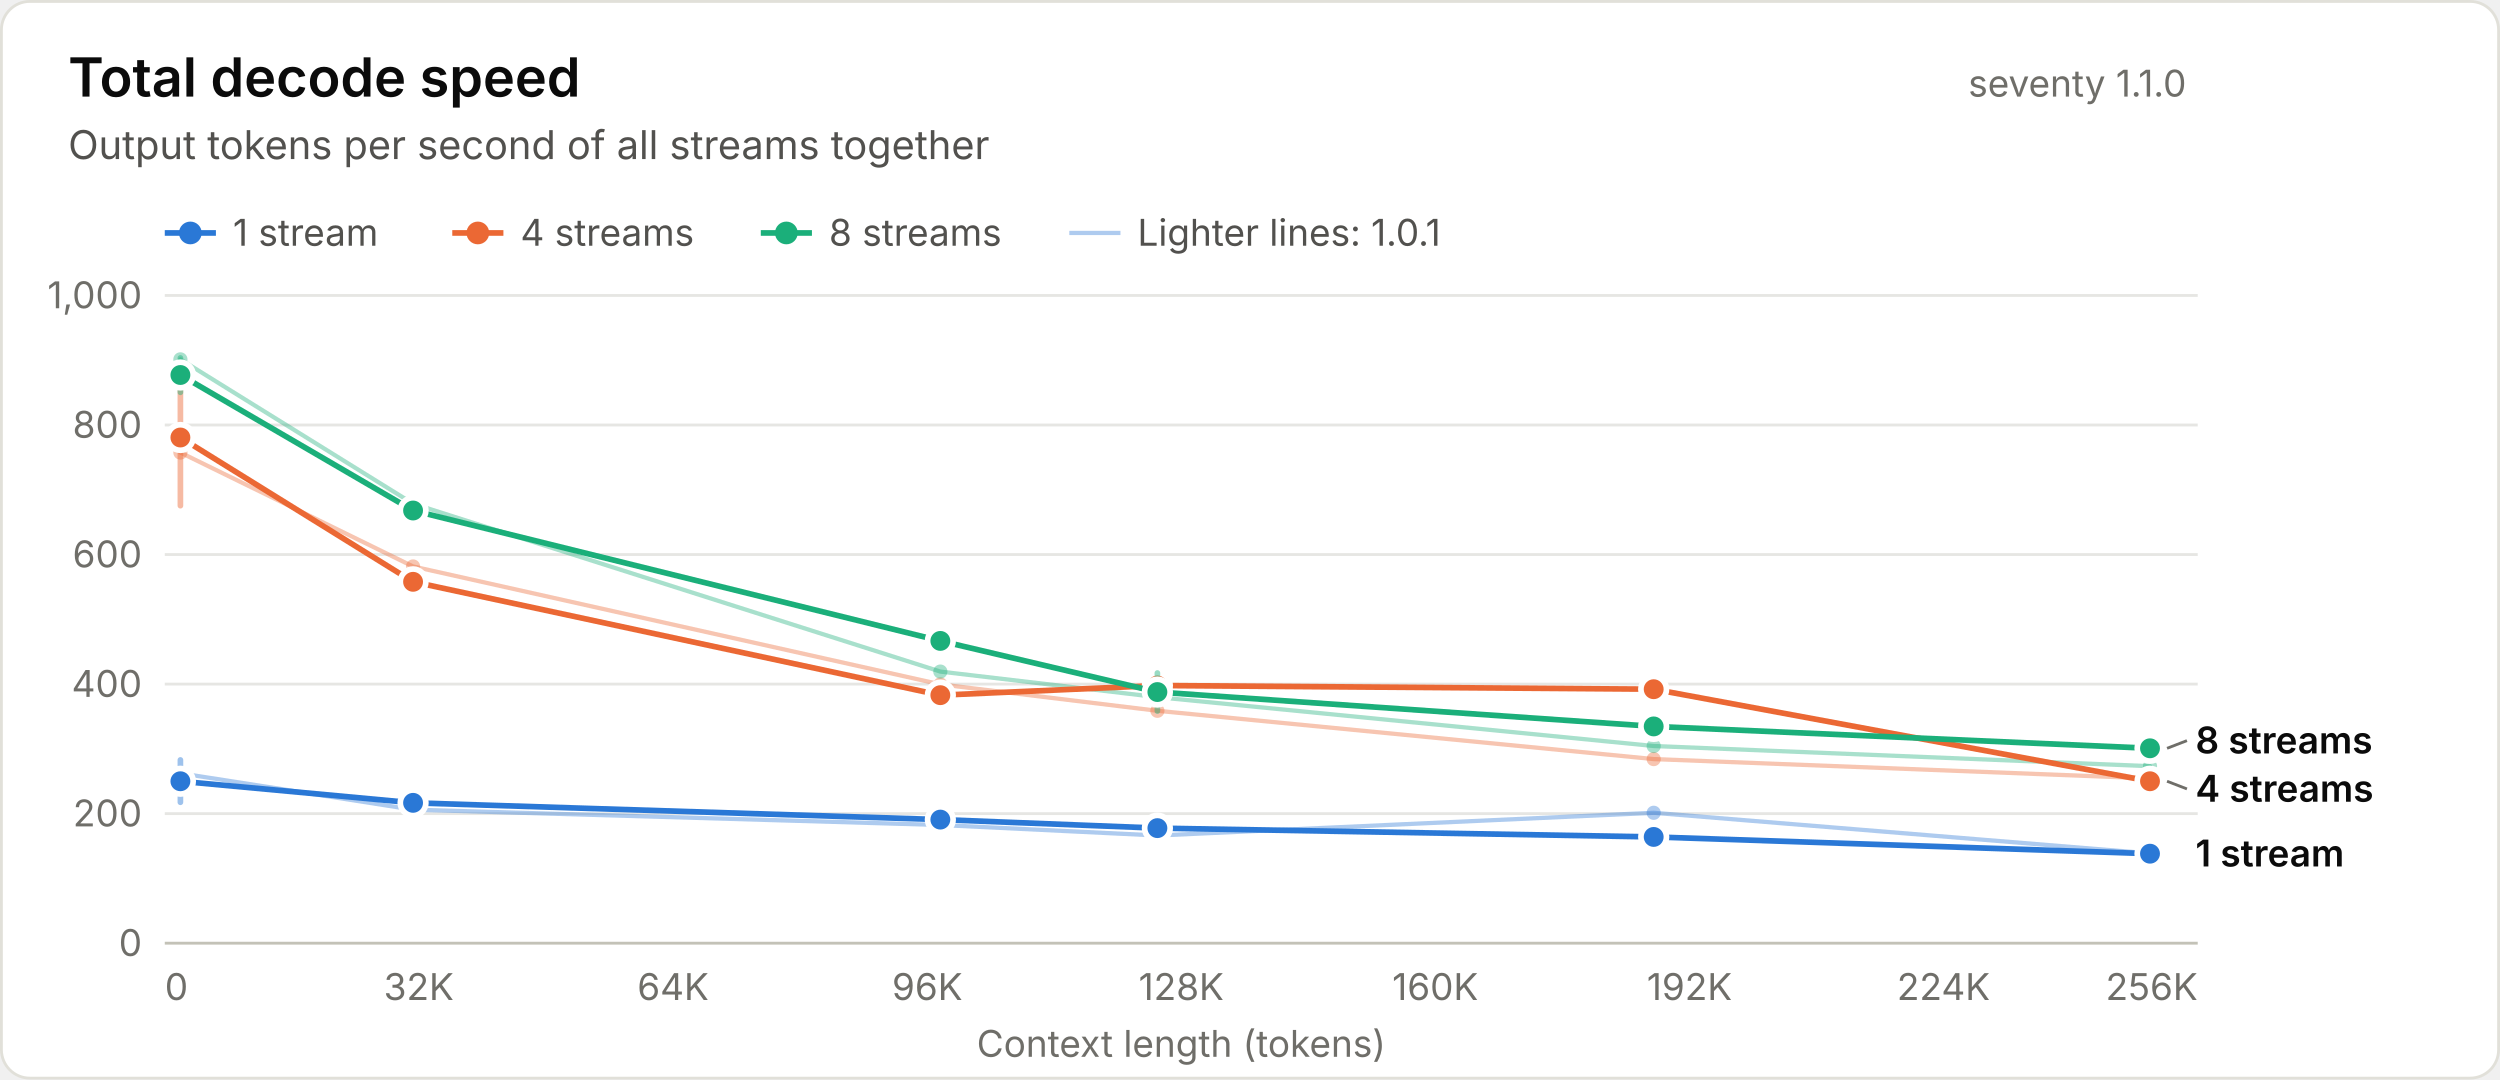
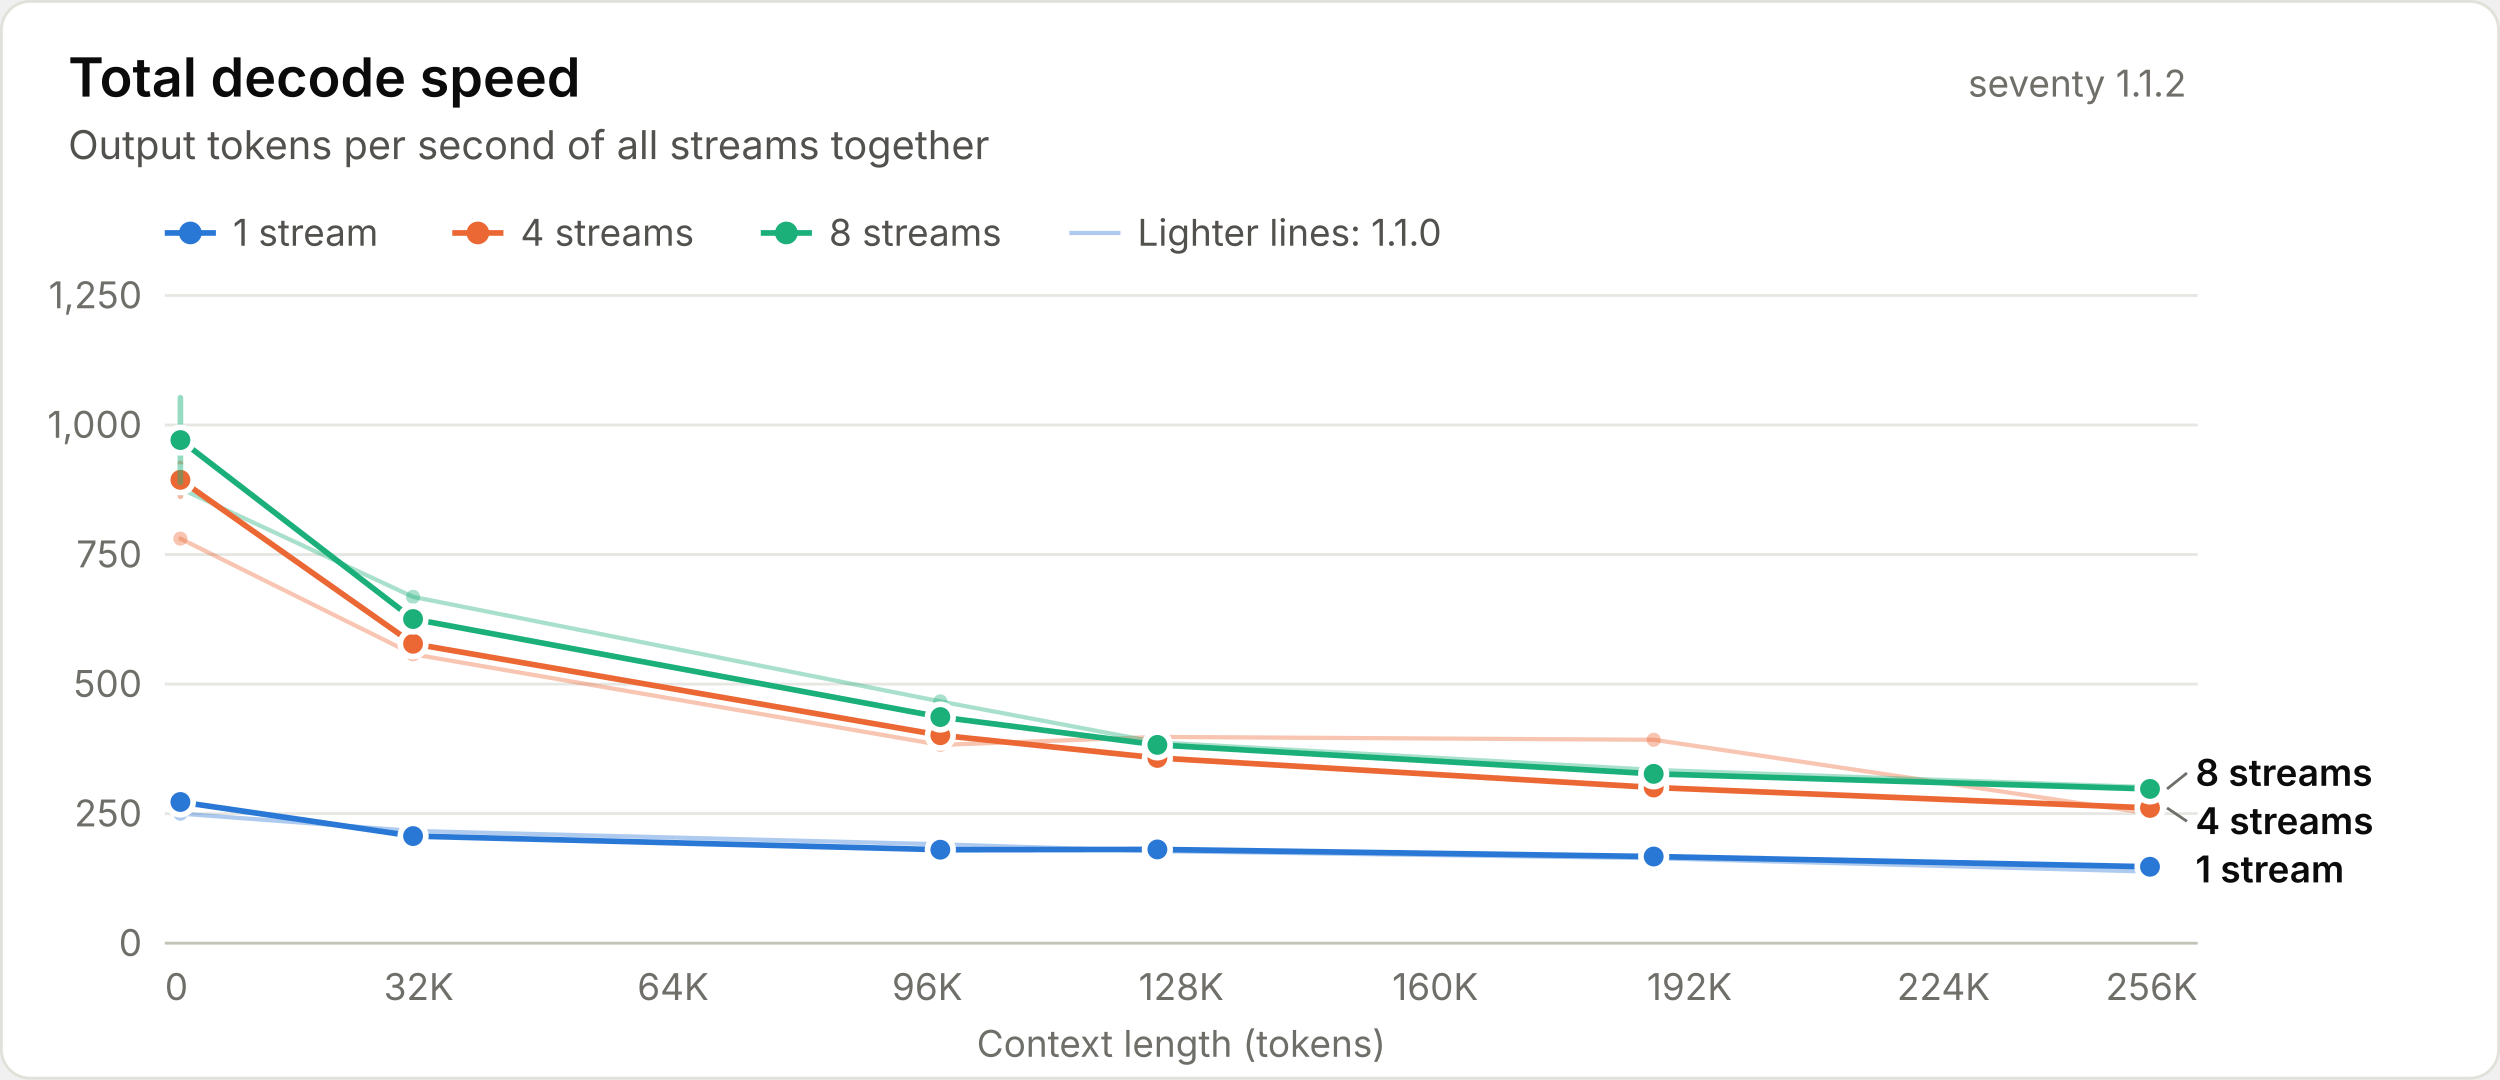
<svg xmlns="http://www.w3.org/2000/svg" viewBox="0 0 880 380" width="880" height="380" font-family="Inter, system-ui, -apple-system, 'Segoe UI', Helvetica, Arial, sans-serif" role="img" aria-label="Total decode speed">
  <rect x="0.5" y="0.5" width="879" height="379" rx="10" fill="#ffffff" stroke="#e1e0d9" />
  <text x="24.0" y="34.0" font-size="19" font-weight="600" fill="#0b0b0b" text-anchor="start">Total decode speed</text>
  <text x="24.0" y="56.0" font-size="14" font-weight="400" fill="#52514e" text-anchor="start">Output tokens per second of all streams together</text>
-   <text x="769.6" y="34.0" font-size="13" font-weight="400" fill="#6f6e69" text-anchor="end">seventy 1.1.0</text>
+   <text x="769.6" y="34.0" font-size="13" font-weight="400" fill="#6f6e69" text-anchor="end">seventy 1.1.2</text>
  <line x1="58" x2="773.6" y1="332.0" y2="332.0" stroke="#c3c2b7" stroke-width="1" />
  <text x="50.0" y="336.5" font-size="13" font-weight="400" fill="#6f6e69" text-anchor="end">0</text>
  <line x1="58" x2="773.6" y1="286.4" y2="286.4" stroke="#e6e6e3" stroke-width="1" />
-   <text x="50.0" y="290.9" font-size="13" font-weight="400" fill="#6f6e69" text-anchor="end">200</text>
+   <text x="50.0" y="290.9" font-size="13" font-weight="400" fill="#6f6e69" text-anchor="end">250</text>
  <line x1="58" x2="773.6" y1="240.8" y2="240.8" stroke="#e6e6e3" stroke-width="1" />
-   <text x="50.0" y="245.3" font-size="13" font-weight="400" fill="#6f6e69" text-anchor="end">400</text>
+   <text x="50.0" y="245.3" font-size="13" font-weight="400" fill="#6f6e69" text-anchor="end">500</text>
  <line x1="58" x2="773.6" y1="195.2" y2="195.2" stroke="#e6e6e3" stroke-width="1" />
-   <text x="50.0" y="199.7" font-size="13" font-weight="400" fill="#6f6e69" text-anchor="end">600</text>
+   <text x="50.0" y="199.7" font-size="13" font-weight="400" fill="#6f6e69" text-anchor="end">750</text>
  <line x1="58" x2="773.6" y1="149.6" y2="149.6" stroke="#e6e6e3" stroke-width="1" />
-   <text x="50.0" y="154.1" font-size="13" font-weight="400" fill="#6f6e69" text-anchor="end">800</text>
+   <text x="50.0" y="154.1" font-size="13" font-weight="400" fill="#6f6e69" text-anchor="end">1,000</text>
  <line x1="58" x2="773.6" y1="104.0" y2="104.0" stroke="#e6e6e3" stroke-width="1" />
-   <text x="50.0" y="108.5" font-size="13" font-weight="400" fill="#6f6e69" text-anchor="end">1,000</text>
+   <text x="50.0" y="108.5" font-size="13" font-weight="400" fill="#6f6e69" text-anchor="end">1,250</text>
  <text x="58.0" y="352.0" font-size="13" font-weight="400" fill="#6f6e69" text-anchor="start">0</text>
  <text x="147.4" y="352.0" font-size="13" font-weight="400" fill="#6f6e69" text-anchor="middle">32K</text>
  <text x="236.9" y="352.0" font-size="13" font-weight="400" fill="#6f6e69" text-anchor="middle">64K</text>
  <text x="326.4" y="352.0" font-size="13" font-weight="400" fill="#6f6e69" text-anchor="middle">96K</text>
  <text x="415.8" y="352.0" font-size="13" font-weight="400" fill="#6f6e69" text-anchor="middle">128K</text>
  <text x="505.2" y="352.0" font-size="13" font-weight="400" fill="#6f6e69" text-anchor="middle">160K</text>
  <text x="594.7" y="352.0" font-size="13" font-weight="400" fill="#6f6e69" text-anchor="middle">192K</text>
  <text x="684.1" y="352.0" font-size="13" font-weight="400" fill="#6f6e69" text-anchor="middle">224K</text>
  <text x="773.6" y="352.0" font-size="13" font-weight="400" fill="#6f6e69" text-anchor="end">256K</text>
  <text x="415.8" y="372.0" font-size="13" font-weight="400" fill="#6f6e69" text-anchor="middle">Context length (tokens)</text>
-   <polyline points="63.5,272.2 145.4,285.0 331.0,290.4 407.4,294.1 582.1,286.1 756.8,300.4" fill="none" stroke="#2a78d6" stroke-opacity="0.38" stroke-width="1.5" stroke-linejoin="round" stroke-linecap="round" />
-   <circle cx="63.5" cy="272.2" r="2.5" fill="#2a78d6" fill-opacity="0.38" />
-   <circle cx="145.4" cy="285.0" r="2.5" fill="#2a78d6" fill-opacity="0.38" />
-   <circle cx="331.0" cy="290.4" r="2.5" fill="#2a78d6" fill-opacity="0.38" />
-   <circle cx="407.4" cy="294.1" r="2.5" fill="#2a78d6" fill-opacity="0.38" />
-   <circle cx="582.1" cy="286.1" r="2.5" fill="#2a78d6" fill-opacity="0.38" />
-   <circle cx="756.8" cy="300.4" r="2.5" fill="#2a78d6" fill-opacity="0.38" />
-   <polyline points="63.5,159.3 145.4,199.4 331.0,240.9 407.4,250.2 582.1,267.2 756.8,274.0" fill="none" stroke="#eb6834" stroke-opacity="0.38" stroke-width="1.5" stroke-linejoin="round" stroke-linecap="round" />
-   <circle cx="63.5" cy="159.3" r="2.5" fill="#eb6834" fill-opacity="0.38" />
-   <circle cx="145.4" cy="199.4" r="2.5" fill="#eb6834" fill-opacity="0.38" />
-   <circle cx="331.0" cy="240.9" r="2.5" fill="#eb6834" fill-opacity="0.38" />
-   <circle cx="407.4" cy="250.2" r="2.5" fill="#eb6834" fill-opacity="0.38" />
-   <circle cx="582.1" cy="267.2" r="2.5" fill="#eb6834" fill-opacity="0.38" />
-   <circle cx="756.8" cy="274.0" r="2.5" fill="#eb6834" fill-opacity="0.38" />
-   <polyline points="63.5,126.5 145.4,177.3 331.0,236.4 407.4,245.4 582.1,262.6 756.8,269.7" fill="none" stroke="#1baf7a" stroke-opacity="0.38" stroke-width="1.5" stroke-linejoin="round" stroke-linecap="round" />
-   <circle cx="63.5" cy="126.5" r="2.5" fill="#1baf7a" fill-opacity="0.38" />
-   <circle cx="145.4" cy="177.3" r="2.5" fill="#1baf7a" fill-opacity="0.38" />
-   <circle cx="331.0" cy="236.4" r="2.5" fill="#1baf7a" fill-opacity="0.38" />
-   <circle cx="407.4" cy="245.4" r="2.5" fill="#1baf7a" fill-opacity="0.38" />
-   <circle cx="582.1" cy="262.6" r="2.5" fill="#1baf7a" fill-opacity="0.38" />
-   <circle cx="756.8" cy="269.7" r="2.5" fill="#1baf7a" fill-opacity="0.38" />
-   <polyline points="63.5,275.0 145.4,282.6 331.0,288.5 407.4,291.5 582.1,294.6 756.8,300.5" fill="none" stroke="#2a78d6" stroke-width="2" stroke-linejoin="round" stroke-linecap="round" />
-   <line x1="63.5" x2="63.5" y1="282.4" y2="267.5" stroke="#2a78d6" stroke-opacity="0.45" stroke-width="2" stroke-linecap="round" />
-   <circle cx="63.5" cy="275.0" r="4.5" fill="#2a78d6" stroke="#ffffff" stroke-width="2" />
-   <line x1="145.4" x2="145.4" y1="283.3" y2="281.9" stroke="#2a78d6" stroke-opacity="0.45" stroke-width="2" stroke-linecap="round" />
-   <circle cx="145.4" cy="282.6" r="4.5" fill="#2a78d6" stroke="#ffffff" stroke-width="2" />
-   <line x1="331.0" x2="331.0" y1="289.8" y2="287.3" stroke="#2a78d6" stroke-opacity="0.45" stroke-width="2" stroke-linecap="round" />
-   <circle cx="331.0" cy="288.5" r="4.5" fill="#2a78d6" stroke="#ffffff" stroke-width="2" />
-   <line x1="407.4" x2="407.4" y1="295.2" y2="287.8" stroke="#2a78d6" stroke-opacity="0.45" stroke-width="2" stroke-linecap="round" />
-   <circle cx="407.4" cy="291.5" r="4.5" fill="#2a78d6" stroke="#ffffff" stroke-width="2" />
-   <line x1="582.1" x2="582.1" y1="295.5" y2="293.7" stroke="#2a78d6" stroke-opacity="0.45" stroke-width="2" stroke-linecap="round" />
-   <circle cx="582.1" cy="294.6" r="4.5" fill="#2a78d6" stroke="#ffffff" stroke-width="2" />
-   <line x1="756.8" x2="756.8" y1="301.2" y2="299.8" stroke="#2a78d6" stroke-opacity="0.45" stroke-width="2" stroke-linecap="round" />
-   <circle cx="756.8" cy="300.5" r="4.5" fill="#2a78d6" stroke="#ffffff" stroke-width="2" />
-   <polyline points="63.5,154.0 145.4,204.8 331.0,244.7 407.4,241.3 582.1,242.6 756.8,275.0" fill="none" stroke="#eb6834" stroke-width="2" stroke-linejoin="round" stroke-linecap="round" />
-   <line x1="63.5" x2="63.5" y1="178.0" y2="129.9" stroke="#eb6834" stroke-opacity="0.45" stroke-width="2" stroke-linecap="round" />
-   <circle cx="63.5" cy="154.0" r="4.5" fill="#eb6834" stroke="#ffffff" stroke-width="2" />
-   <line x1="145.4" x2="145.4" y1="208.9" y2="200.8" stroke="#eb6834" stroke-opacity="0.45" stroke-width="2" stroke-linecap="round" />
-   <circle cx="145.4" cy="204.8" r="4.5" fill="#eb6834" stroke="#ffffff" stroke-width="2" />
-   <line x1="331.0" x2="331.0" y1="247.5" y2="241.9" stroke="#eb6834" stroke-opacity="0.45" stroke-width="2" stroke-linecap="round" />
-   <circle cx="331.0" cy="244.7" r="4.5" fill="#eb6834" stroke="#ffffff" stroke-width="2" />
-   <line x1="407.4" x2="407.4" y1="243.9" y2="238.6" stroke="#eb6834" stroke-opacity="0.45" stroke-width="2" stroke-linecap="round" />
-   <circle cx="407.4" cy="241.3" r="4.5" fill="#eb6834" stroke="#ffffff" stroke-width="2" />
-   <line x1="582.1" x2="582.1" y1="245.8" y2="239.3" stroke="#eb6834" stroke-opacity="0.45" stroke-width="2" stroke-linecap="round" />
-   <circle cx="582.1" cy="242.6" r="4.5" fill="#eb6834" stroke="#ffffff" stroke-width="2" />
-   <line x1="756.8" x2="756.8" y1="276.0" y2="274.1" stroke="#eb6834" stroke-opacity="0.45" stroke-width="2" stroke-linecap="round" />
-   <circle cx="756.8" cy="275.0" r="4.5" fill="#eb6834" stroke="#ffffff" stroke-width="2" />
-   <polyline points="63.5,132.0 145.4,179.7 331.0,225.6 407.4,243.6 582.1,255.7 756.8,263.4" fill="none" stroke="#1baf7a" stroke-width="2" stroke-linejoin="round" stroke-linecap="round" />
-   <line x1="63.5" x2="63.5" y1="138.1" y2="126.0" stroke="#1baf7a" stroke-opacity="0.45" stroke-width="2" stroke-linecap="round" />
-   <circle cx="63.5" cy="132.0" r="4.5" fill="#1baf7a" stroke="#ffffff" stroke-width="2" />
-   <line x1="145.4" x2="145.4" y1="183.5" y2="175.8" stroke="#1baf7a" stroke-opacity="0.45" stroke-width="2" stroke-linecap="round" />
-   <circle cx="145.4" cy="179.7" r="4.5" fill="#1baf7a" stroke="#ffffff" stroke-width="2" />
-   <circle cx="331.0" cy="225.6" r="4.5" fill="#1baf7a" stroke="#ffffff" stroke-width="2" />
-   <line x1="407.4" x2="407.4" y1="250.3" y2="236.9" stroke="#1baf7a" stroke-opacity="0.45" stroke-width="2" stroke-linecap="round" />
-   <circle cx="407.4" cy="243.6" r="4.5" fill="#1baf7a" stroke="#ffffff" stroke-width="2" />
-   <line x1="582.1" x2="582.1" y1="256.6" y2="254.8" stroke="#1baf7a" stroke-opacity="0.45" stroke-width="2" stroke-linecap="round" />
-   <circle cx="582.1" cy="255.7" r="4.5" fill="#1baf7a" stroke="#ffffff" stroke-width="2" />
-   <line x1="756.8" x2="756.8" y1="265.1" y2="261.8" stroke="#1baf7a" stroke-opacity="0.45" stroke-width="2" stroke-linecap="round" />
-   <circle cx="756.8" cy="263.4" r="4.5" fill="#1baf7a" stroke="#ffffff" stroke-width="2" />
-   <line x1="762.8" y1="263.4" x2="769.8" y2="260.7" stroke="#6f6e69" stroke-width="1" />
-   <text x="772.8" y="265.2" font-size="13" font-weight="600" fill="#0b0b0b" text-anchor="start" paint-order="stroke" stroke="#ffffff" stroke-width="4" stroke-linejoin="round">8 streams</text>
-   <line x1="762.8" y1="275.0" x2="769.8" y2="277.7" stroke="#6f6e69" stroke-width="1" />
-   <text x="772.8" y="282.2" font-size="13" font-weight="600" fill="#0b0b0b" text-anchor="start" paint-order="stroke" stroke="#ffffff" stroke-width="4" stroke-linejoin="round">4 streams</text>
-   <text x="772.8" y="305.0" font-size="13" font-weight="600" fill="#0b0b0b" text-anchor="start" paint-order="stroke" stroke="#ffffff" stroke-width="4" stroke-linejoin="round">1 stream</text>
+   <polyline points="63.5,286.4 145.4,292.5 331.0,297.2 407.4,299.6 582.1,302.1 756.8,306.8" fill="none" stroke="#2a78d6" stroke-opacity="0.38" stroke-width="1.5" stroke-linejoin="round" stroke-linecap="round" />
+   <circle cx="63.5" cy="286.4" r="2.5" fill="#2a78d6" fill-opacity="0.38" />
+   <circle cx="145.4" cy="292.5" r="2.5" fill="#2a78d6" fill-opacity="0.38" />
+   <circle cx="331.0" cy="297.2" r="2.5" fill="#2a78d6" fill-opacity="0.38" />
+   <circle cx="407.4" cy="299.6" r="2.5" fill="#2a78d6" fill-opacity="0.38" />
+   <circle cx="582.1" cy="302.1" r="2.5" fill="#2a78d6" fill-opacity="0.38" />
+   <circle cx="756.8" cy="306.8" r="2.5" fill="#2a78d6" fill-opacity="0.38" />
+   <polyline points="63.5,189.6 145.4,230.3 331.0,262.2 407.4,259.4 582.1,260.4 756.8,286.4" fill="none" stroke="#eb6834" stroke-opacity="0.38" stroke-width="1.5" stroke-linejoin="round" stroke-linecap="round" />
+   <circle cx="63.5" cy="189.6" r="2.5" fill="#eb6834" fill-opacity="0.38" />
+   <circle cx="145.4" cy="230.3" r="2.5" fill="#eb6834" fill-opacity="0.38" />
+   <circle cx="331.0" cy="262.2" r="2.5" fill="#eb6834" fill-opacity="0.38" />
+   <circle cx="407.4" cy="259.4" r="2.5" fill="#eb6834" fill-opacity="0.38" />
+   <circle cx="582.1" cy="260.4" r="2.5" fill="#eb6834" fill-opacity="0.38" />
+   <circle cx="756.8" cy="286.4" r="2.5" fill="#eb6834" fill-opacity="0.38" />
+   <polyline points="63.5,172.0 145.4,210.1 331.0,246.9 407.4,261.3 582.1,271.0 756.8,277.1" fill="none" stroke="#1baf7a" stroke-opacity="0.38" stroke-width="1.5" stroke-linejoin="round" stroke-linecap="round" />
+   <circle cx="63.5" cy="172.0" r="2.5" fill="#1baf7a" fill-opacity="0.38" />
+   <circle cx="145.4" cy="210.1" r="2.5" fill="#1baf7a" fill-opacity="0.38" />
+   <circle cx="331.0" cy="246.9" r="2.5" fill="#1baf7a" fill-opacity="0.38" />
+   <circle cx="407.4" cy="261.3" r="2.5" fill="#1baf7a" fill-opacity="0.38" />
+   <circle cx="582.1" cy="271.0" r="2.5" fill="#1baf7a" fill-opacity="0.38" />
+   <circle cx="756.8" cy="277.1" r="2.5" fill="#1baf7a" fill-opacity="0.38" />
+   <polyline points="63.5,282.3 145.4,294.3 331.0,299.1 407.4,299.0 582.1,301.5 756.8,305.1" fill="none" stroke="#2a78d6" stroke-width="2" stroke-linejoin="round" stroke-linecap="round" />
+   <line x1="63.5" x2="63.5" y1="283.4" y2="281.3" stroke="#2a78d6" stroke-opacity="0.45" stroke-width="2" stroke-linecap="round" />
+   <circle cx="63.5" cy="282.3" r="4.5" fill="#2a78d6" stroke="#ffffff" stroke-width="2" />
+   <circle cx="145.4" cy="294.3" r="4.5" fill="#2a78d6" stroke="#ffffff" stroke-width="2" />
+   <line x1="331.0" x2="331.0" y1="299.9" y2="298.4" stroke="#2a78d6" stroke-opacity="0.45" stroke-width="2" stroke-linecap="round" />
+   <circle cx="331.0" cy="299.1" r="4.5" fill="#2a78d6" stroke="#ffffff" stroke-width="2" />
+   <line x1="407.4" x2="407.4" y1="301.1" y2="296.9" stroke="#2a78d6" stroke-opacity="0.45" stroke-width="2" stroke-linecap="round" />
+   <circle cx="407.4" cy="299.0" r="4.5" fill="#2a78d6" stroke="#ffffff" stroke-width="2" />
+   <line x1="582.1" x2="582.1" y1="302.2" y2="300.9" stroke="#2a78d6" stroke-opacity="0.45" stroke-width="2" stroke-linecap="round" />
+   <circle cx="582.1" cy="301.5" r="4.5" fill="#2a78d6" stroke="#ffffff" stroke-width="2" />
+   <line x1="756.8" x2="756.8" y1="305.9" y2="304.3" stroke="#2a78d6" stroke-opacity="0.45" stroke-width="2" stroke-linecap="round" />
+   <circle cx="756.8" cy="305.1" r="4.5" fill="#2a78d6" stroke="#ffffff" stroke-width="2" />
+   <polyline points="63.5,168.9 145.4,226.6 331.0,258.8 407.4,266.8 582.1,277.2 756.8,284.4" fill="none" stroke="#eb6834" stroke-width="2" stroke-linejoin="round" stroke-linecap="round" />
+   <line x1="63.5" x2="63.5" y1="174.7" y2="163.1" stroke="#eb6834" stroke-opacity="0.45" stroke-width="2" stroke-linecap="round" />
+   <circle cx="63.5" cy="168.9" r="4.5" fill="#eb6834" stroke="#ffffff" stroke-width="2" />
+   <line x1="145.4" x2="145.4" y1="230.1" y2="223.0" stroke="#eb6834" stroke-opacity="0.45" stroke-width="2" stroke-linecap="round" />
+   <circle cx="145.4" cy="226.6" r="4.5" fill="#eb6834" stroke="#ffffff" stroke-width="2" />
+   <line x1="331.0" x2="331.0" y1="261.4" y2="256.2" stroke="#eb6834" stroke-opacity="0.45" stroke-width="2" stroke-linecap="round" />
+   <circle cx="331.0" cy="258.8" r="4.5" fill="#eb6834" stroke="#ffffff" stroke-width="2" />
+   <line x1="407.4" x2="407.4" y1="267.9" y2="265.7" stroke="#eb6834" stroke-opacity="0.45" stroke-width="2" stroke-linecap="round" />
+   <circle cx="407.4" cy="266.8" r="4.5" fill="#eb6834" stroke="#ffffff" stroke-width="2" />
+   <circle cx="582.1" cy="277.2" r="4.5" fill="#eb6834" stroke="#ffffff" stroke-width="2" />
+   <circle cx="756.8" cy="284.4" r="4.5" fill="#eb6834" stroke="#ffffff" stroke-width="2" />
+   <polyline points="63.5,154.9 145.4,217.9 331.0,252.4 407.4,262.2 582.1,272.4 756.8,277.7" fill="none" stroke="#1baf7a" stroke-width="2" stroke-linejoin="round" stroke-linecap="round" />
+   <line x1="63.5" x2="63.5" y1="169.8" y2="140.0" stroke="#1baf7a" stroke-opacity="0.45" stroke-width="2" stroke-linecap="round" />
+   <circle cx="63.5" cy="154.9" r="4.5" fill="#1baf7a" stroke="#ffffff" stroke-width="2" />
+   <line x1="145.4" x2="145.4" y1="220.5" y2="215.4" stroke="#1baf7a" stroke-opacity="0.45" stroke-width="2" stroke-linecap="round" />
+   <circle cx="145.4" cy="217.9" r="4.5" fill="#1baf7a" stroke="#ffffff" stroke-width="2" />
+   <line x1="331.0" x2="331.0" y1="255.5" y2="249.2" stroke="#1baf7a" stroke-opacity="0.45" stroke-width="2" stroke-linecap="round" />
+   <circle cx="331.0" cy="252.4" r="4.5" fill="#1baf7a" stroke="#ffffff" stroke-width="2" />
+   <line x1="407.4" x2="407.4" y1="263.6" y2="260.8" stroke="#1baf7a" stroke-opacity="0.45" stroke-width="2" stroke-linecap="round" />
+   <circle cx="407.4" cy="262.2" r="4.5" fill="#1baf7a" stroke="#ffffff" stroke-width="2" />
+   <line x1="582.1" x2="582.1" y1="274.8" y2="270.0" stroke="#1baf7a" stroke-opacity="0.45" stroke-width="2" stroke-linecap="round" />
+   <circle cx="582.1" cy="272.4" r="4.5" fill="#1baf7a" stroke="#ffffff" stroke-width="2" />
+   <line x1="756.8" x2="756.8" y1="281.2" y2="274.1" stroke="#1baf7a" stroke-opacity="0.45" stroke-width="2" stroke-linecap="round" />
+   <circle cx="756.8" cy="277.7" r="4.5" fill="#1baf7a" stroke="#ffffff" stroke-width="2" />
+   <line x1="762.8" y1="277.7" x2="769.8" y2="272.1" stroke="#6f6e69" stroke-width="1" />
+   <text x="772.8" y="276.6" font-size="13" font-weight="600" fill="#0b0b0b" text-anchor="start" paint-order="stroke" stroke="#ffffff" stroke-width="4" stroke-linejoin="round">8 streams</text>
+   <line x1="762.8" y1="284.4" x2="769.8" y2="289.1" stroke="#6f6e69" stroke-width="1" />
+   <text x="772.8" y="293.6" font-size="13" font-weight="600" fill="#0b0b0b" text-anchor="start" paint-order="stroke" stroke="#ffffff" stroke-width="4" stroke-linejoin="round">4 streams</text>
+   <text x="772.8" y="310.6" font-size="13" font-weight="600" fill="#0b0b0b" text-anchor="start" paint-order="stroke" stroke="#ffffff" stroke-width="4" stroke-linejoin="round">1 stream</text>
  <line x1="58" x2="76" y1="82" y2="82" stroke="#2a78d6" stroke-width="2" />
  <circle cx="67" cy="82" r="4" fill="#2a78d6" />
  <text x="82.0" y="86.5" font-size="13" font-weight="400" fill="#52514e" text-anchor="start">1 stream</text>
  <line x1="159.2" x2="177.2" y1="82" y2="82" stroke="#eb6834" stroke-width="2" />
  <circle cx="168.2" cy="82" r="4" fill="#eb6834" />
  <text x="183.2" y="86.5" font-size="13" font-weight="400" fill="#52514e" text-anchor="start">4 streams</text>
  <line x1="267.8" x2="285.8" y1="82" y2="82" stroke="#1baf7a" stroke-width="2" />
  <circle cx="276.8" cy="82" r="4" fill="#1baf7a" />
  <text x="291.8" y="86.5" font-size="13" font-weight="400" fill="#52514e" text-anchor="start">8 streams</text>
  <line x1="376.4" x2="394.4" y1="82" y2="82" stroke="#2a78d6" stroke-opacity="0.38" stroke-width="1.5" />
-   <text x="400.4" y="86.5" font-size="13" font-weight="400" fill="#52514e" text-anchor="start">Lighter lines: 1.0.1</text>
+   <text x="400.4" y="86.5" font-size="13" font-weight="400" fill="#52514e" text-anchor="start">Lighter lines: 1.1.0</text>
</svg>
